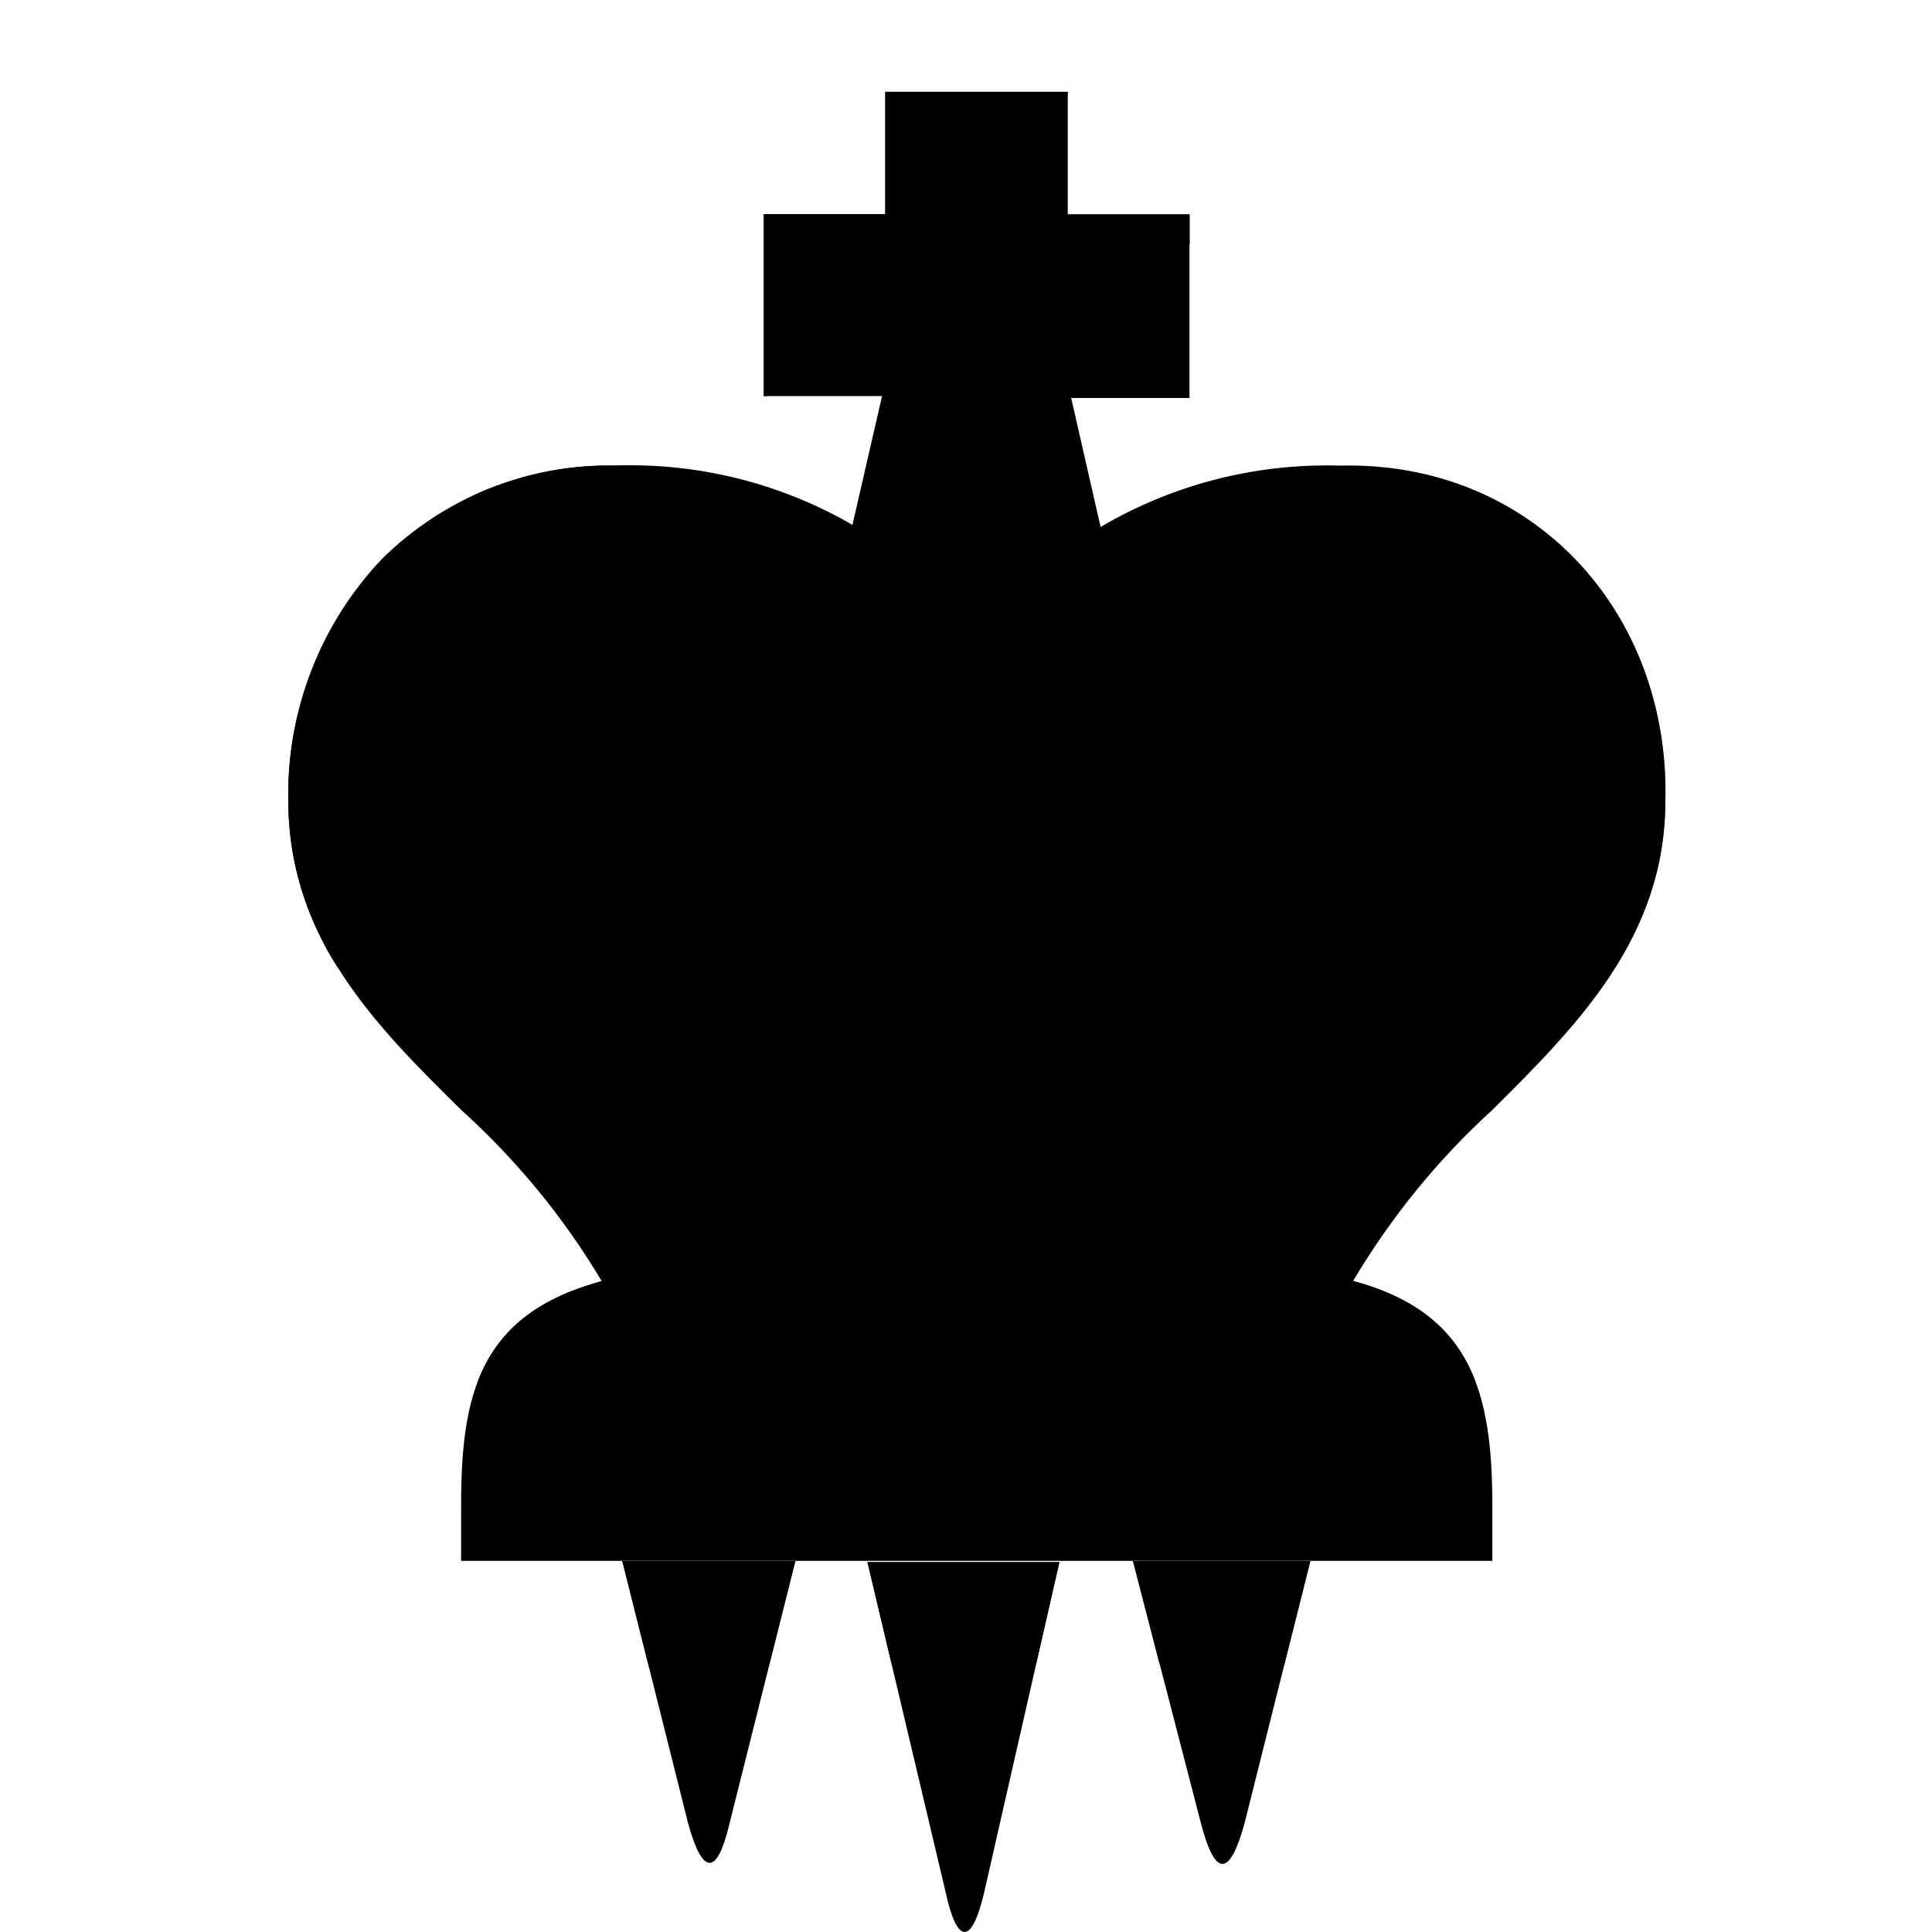
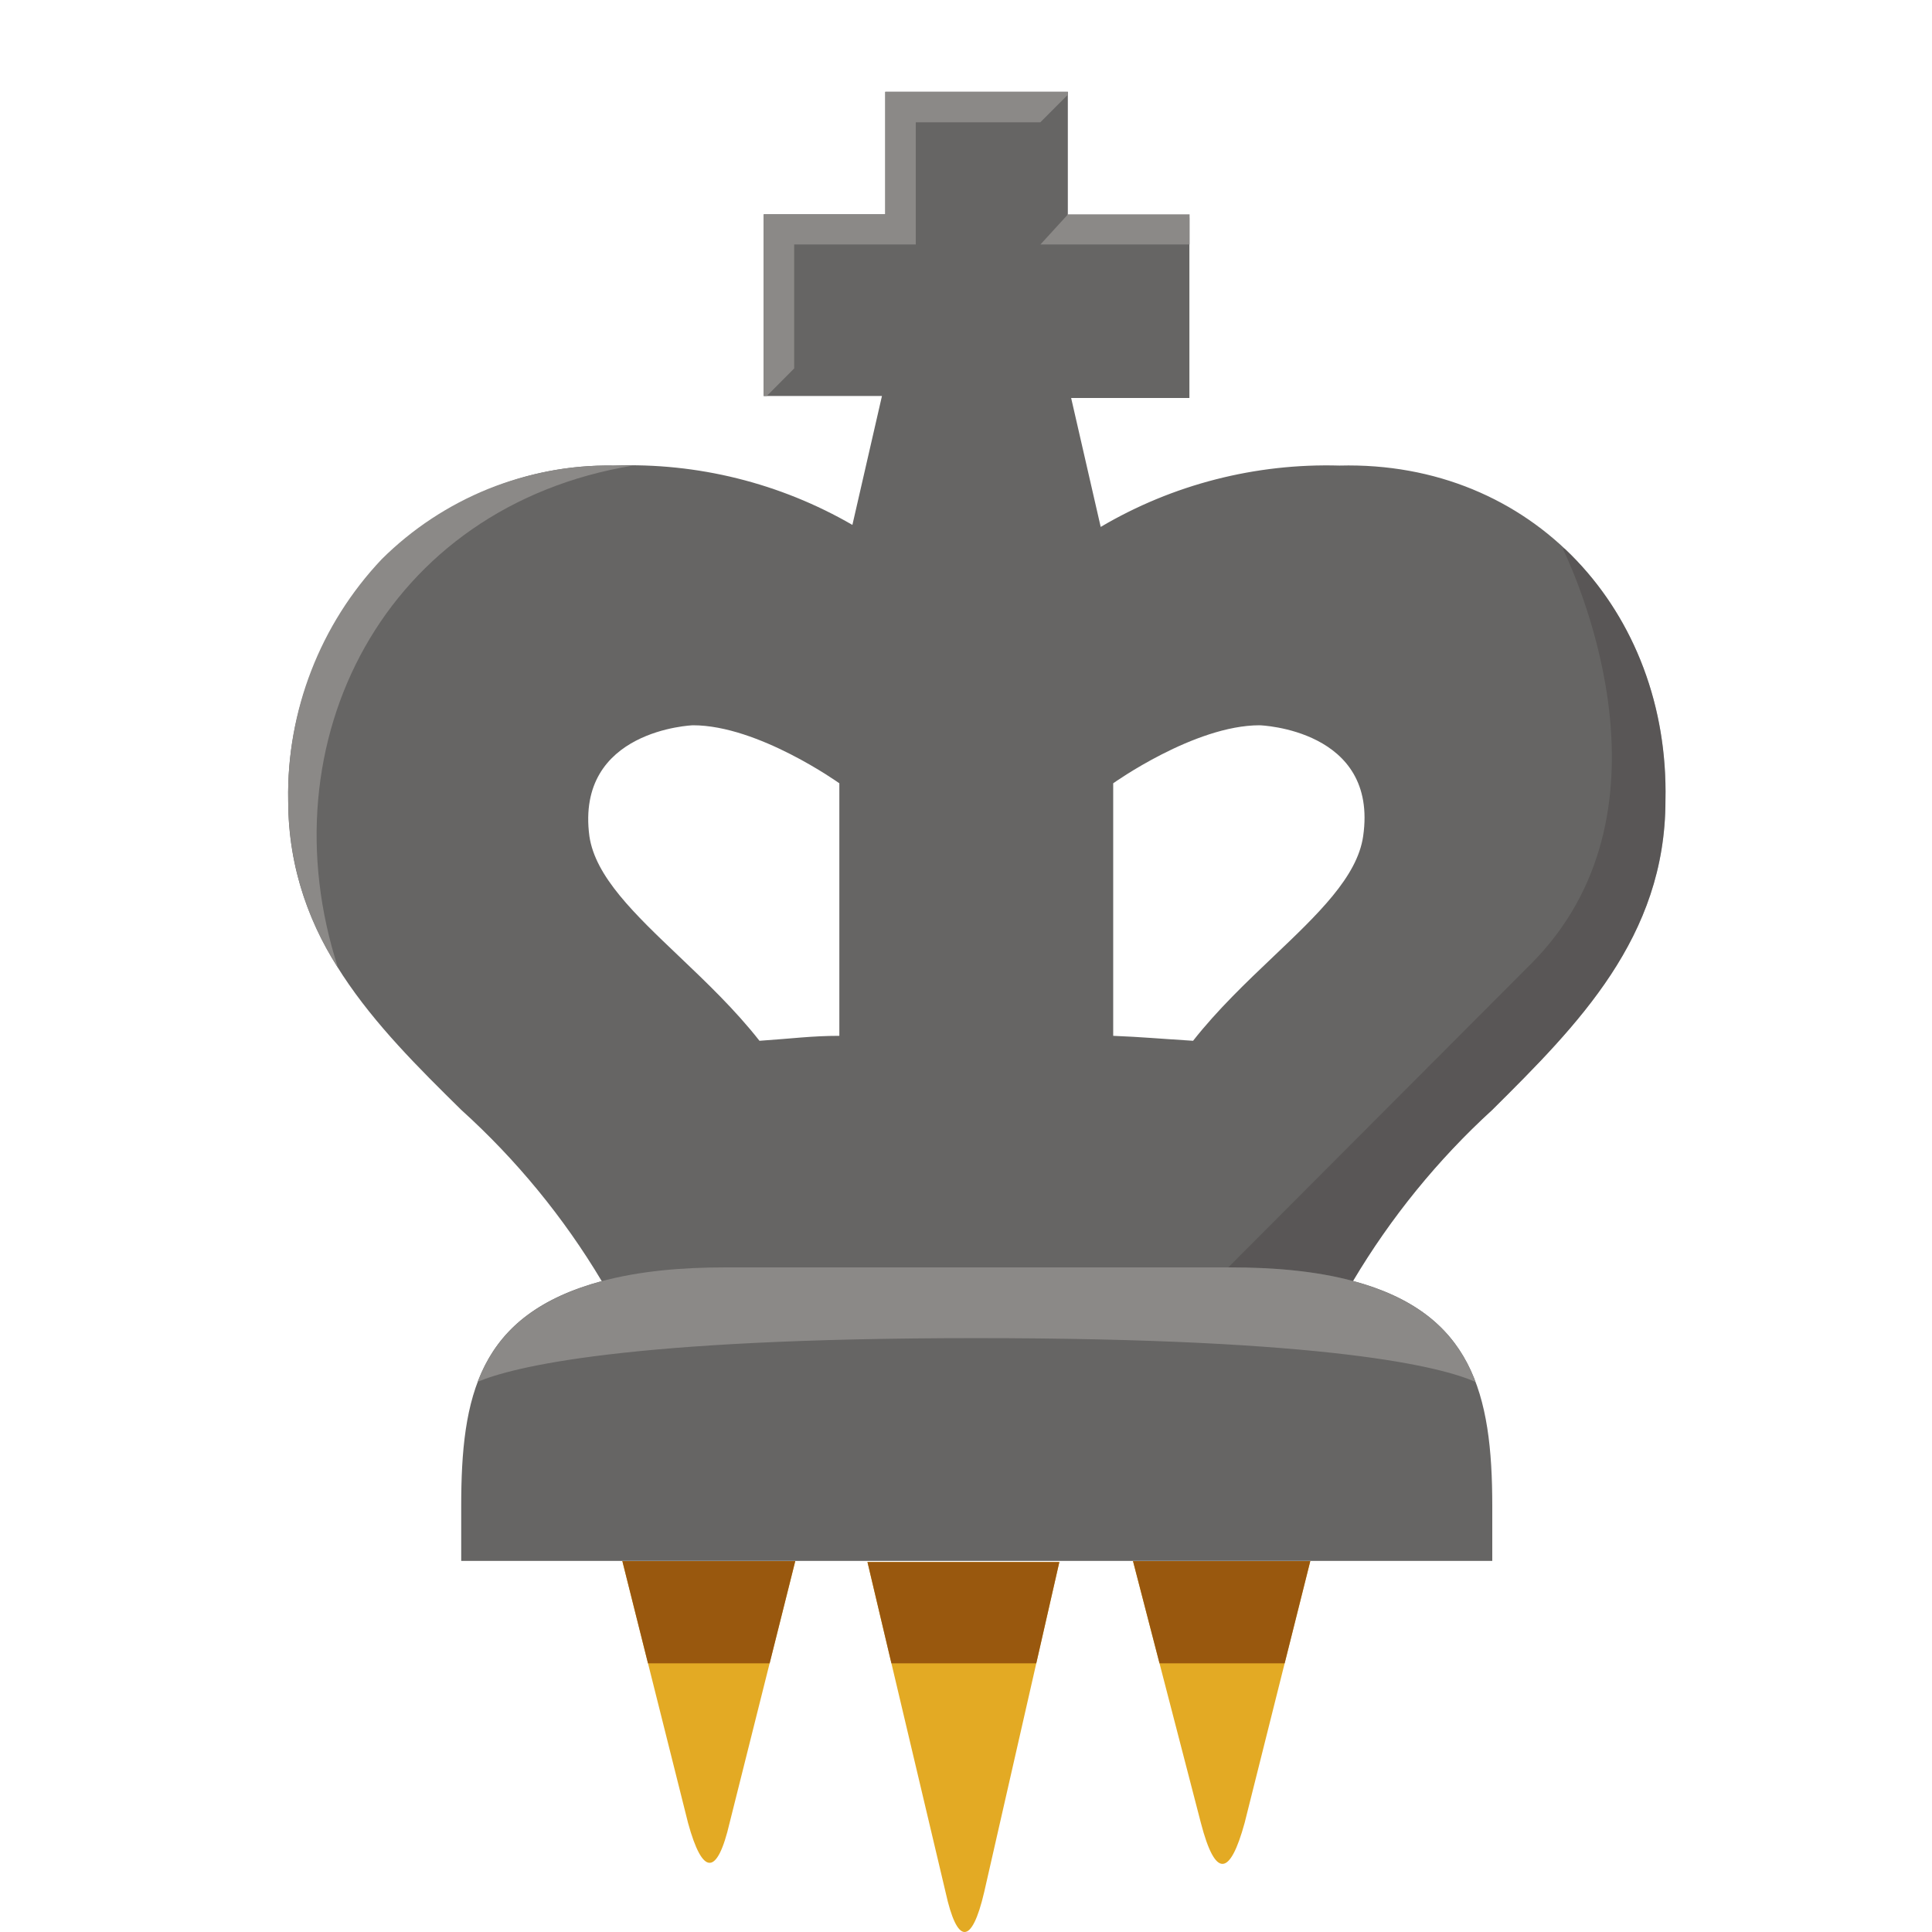
- <svg xmlns="http://www.w3.org/2000/svg" viewBox="0 0 90 90">
-   <path d="M69.52,51.7C66.97,54.02,64.79,56.71,63.03,59.67C68.58,61.16,69.52,64.92,69.52,70.16L69.52,72.71L21.48,72.71L21.48,70.16C21.48,65.08,22.26,61.23,28.03,59.68C26.26,56.71,24.05,54.02,21.48,51.7C17.52,47.8,13.43,43.7,13.43,37.29C13.27,28.84,20,21.54,28.59,21.69C32.48,21.54,36.34,22.5,39.71,24.45L41.09,18.45L35.58,18.45L35.58,9.98L41.24,9.98L41.24,4.28L49.74,4.28L49.74,10.14L55.41,10.14L55.41,18.54L49.9,18.54L51.27,24.55C54.64,22.56,58.5,21.58,62.4,21.69C71.4,21.46,77.78,28.51,77.58,37.29C77.58,43.66,73.49,47.75,69.52,51.7Z" fill="currentColor" />
-   <path d="M63.5,38.95C64.22,33.97,58.7,33.79,58.68,33.79C55.64,33.79,51.86,36.49,51.86,36.49L51.86,48.25C53.17,48.3,54.06,48.39,55.58,48.48C56.71,47.04,58.06,45.76,59.32,44.56C61.39,42.59,63.23,40.84,63.5,38.95Z" fill="currentColor" />
-   <path d="M32.28,33.79C32.28,33.79,26.8,33.98,27.46,38.95C27.73,40.84,29.56,42.58,31.63,44.55C32.89,45.75,34.24,47.03,35.38,48.48C36.89,48.38,37.82,48.25,39.1,48.25L39.1,36.49C39.1,36.49,35.33,33.79,32.28,33.79Z" fill="currentColor" />
-   <path d="M57.34,59.04L57.21,59.04L71.31,44.91C78.28,37.94,73.63,27.31,72.8,25.56C72.83,25.56,72.86,25.56,72.88,25.56C75.92,28.41,77.69,32.61,77.58,37.29C77.58,43.66,73.49,47.75,69.52,51.7C66.97,54.02,64.79,56.71,63.03,59.67C61.23,59.19,59.24,59.04,57.34,59.04Z" fill="currentColor" opacity="0.5" />
-   <path d="M63.07,59.68C63.49,59.8,63.89,59.93,64.27,60.07C64.99,60.35,65.67,60.7,66.28,61.13C67.48,61.99,68.25,63.08,68.74,64.38C67.2,63.69,62.01,62.34,45.48,62.34C29.05,62.34,23.82,63.71,22.25,64.37C22.7,63.2,23.39,62.18,24.44,61.36C25.26,60.73,26.22,60.26,27.25,59.92C27.46,59.85,27.69,59.78,27.92,59.71C29.8,59.19,31.87,59.04,33.72,59.04L57.34,59.04C59.26,59.04,61.26,59.19,63.07,59.68Z" fill="currentColor" />
-   <path d="M29.49,21.69C17.94,23.58,12.31,34.54,15.75,45.1C14.24,42.78,13.43,40.07,13.43,37.29C13.35,33.12,14.91,29.08,17.78,26.05C19.2,24.64,20.89,23.53,22.74,22.77C24.6,22.03,26.58,21.65,28.59,21.69Z" fill="currentColor" />
-   <path d="M29.49,21.69C29.51,21.69,29.52,21.68,29.54,21.68L29.54,21.69Z" fill="currentColor" />
-   <path d="M48.46,5.7L42.66,5.7L42.66,11.39L37,11.39L37,17.16L35.72,18.45L35.58,18.45L35.58,9.98L41.24,9.98L41.24,4.28L49.74,4.28L49.74,4.41Z" fill="currentColor" />
-   <path d="M48.47,11.39L49.75,9.98L55.42,9.98L55.42,11.39Z" fill="currentColor" />
-   <path d="M40.41,72.77L49.35,72.77L45.85,88.14C45.27,90.62,44.59,90.62,44.05,88.14Z" fill="currentColor" />
-   <path d="M32.05,84.92L28.99,72.72L37.05,72.72L33.99,84.92C33.41,87.4,32.73,87.4,32.05,84.92Z" fill="currentColor" />
-   <path d="M55.94,84.92L52.78,72.72L61.04,72.72L57.98,84.92C57.3,87.4,56.62,87.53,55.94,84.92Z" fill="currentColor" />
-   <path d="M37.05,72.72L28.99,72.72L30.19,77.49L35.85,77.49Z" fill="currentColor" />
-   <path d="M61.04,72.72L52.78,72.72L54.01,77.49L59.84,77.49Z" fill="currentColor" />
-   <path d="M49.35,72.77L40.41,72.77L41.53,77.49L48.27,77.49Z" fill="currentColor" />
+ <svg xmlns="http://www.w3.org/2000/svg" width="90" height="90" viewBox="0 0 90 90" fill="none">
+   <path fill-rule="evenodd" clip-rule="evenodd" d="M77.583 37.294C77.583 43.659 73.494 47.749 69.516 51.701C66.972 54.025 64.788 56.715 63.029 59.673C68.579 61.161 69.516 64.925 69.516 70.156V72.714H21.485V70.156C21.485 65.083 22.264 61.227 28.032 59.681C26.258 56.708 24.053 54.023 21.485 51.701C17.523 47.8 13.425 43.702 13.425 37.294C13.269 28.84 20.002 21.542 28.586 21.688C32.478 21.543 36.337 22.501 39.708 24.452L41.085 18.446H35.576V9.984H41.239V4.278H49.744V10.138H55.407V18.54H49.898L51.275 24.546C54.637 22.561 58.496 21.577 62.397 21.688C71.404 21.457 77.781 28.506 77.583 37.294ZM59.32 44.56C61.393 42.589 63.23 40.843 63.501 38.953C64.22 33.974 58.701 33.786 58.676 33.786C55.638 33.786 51.857 36.489 51.857 36.489V48.253C53.174 48.305 54.064 48.39 55.578 48.484C56.714 47.039 58.06 45.758 59.32 44.56ZM39.1 36.489C39.1 36.489 35.328 33.786 32.282 33.786C32.282 33.786 26.798 33.983 27.456 38.953C27.733 40.839 29.562 42.579 31.628 44.545C32.889 45.746 34.24 47.031 35.379 48.484C36.893 48.382 37.817 48.253 39.1 48.253V36.489Z" fill="#666564" />
+   <path opacity="0.5" d="M63.028 59.673C61.232 59.191 59.244 59.042 57.341 59.042H57.213L71.312 44.908C78.276 37.935 73.631 27.309 72.801 25.556C72.829 25.556 72.856 25.556 72.885 25.557C75.922 28.414 77.689 32.606 77.583 37.294C77.583 43.659 73.494 47.749 69.516 51.701C66.973 54.024 64.788 56.714 63.028 59.673Z" fill="#4B4847" />
+   <path d="M57.341 59.041C59.258 59.041 61.26 59.194 63.067 59.684C63.493 59.8 63.892 59.93 64.265 60.073C64.992 60.351 65.67 60.7 66.28 61.131C67.477 61.987 68.248 63.079 68.736 64.378C67.2 63.688 62.006 62.335 45.483 62.335C29.047 62.335 23.821 63.706 22.254 64.369C22.699 63.197 23.388 62.184 24.442 61.361C25.263 60.729 26.22 60.262 27.246 59.918C27.462 59.846 27.687 59.777 27.919 59.712C29.805 59.191 31.865 59.041 33.719 59.041H57.341ZM28.585 21.688H29.491C17.937 23.582 12.309 34.535 15.752 45.096C14.238 42.778 13.425 40.065 13.425 37.293C13.348 33.118 14.914 29.08 17.78 26.051C19.2 24.64 20.885 23.528 22.742 22.775C24.598 22.031 26.584 21.654 28.585 21.688ZM29.536 21.688H29.491C29.506 21.686 29.521 21.683 29.536 21.68V21.688ZM49.744 4.414L48.461 5.698H42.66V11.387H36.996V17.163L35.721 18.446H35.576V9.985H41.24V4.278H49.744V4.414ZM55.416 11.387H48.469L49.752 9.984H55.416V11.387Z" fill="#8B8987" />
+   <path d="M44.047 88.138L40.41 72.766H49.348L45.848 88.138C45.27 90.621 44.59 90.621 44.047 88.138ZM33.988 84.916C33.41 87.398 32.73 87.398 32.051 84.916L28.992 72.722H37.046L33.988 84.916ZM57.98 84.916C57.3 87.398 56.62 87.529 55.941 84.916L52.78 72.722H61.038L57.98 84.916Z" fill="#E3AA24" />
+   <path d="M35.852 77.485L37.046 72.723H28.992L30.186 77.485H35.852ZM59.844 77.485L61.038 72.723H52.78L54.015 77.485H59.844ZM48.273 77.485L49.348 72.766H40.41L41.526 77.485H48.273Z" fill="#99580E" />
</svg>
